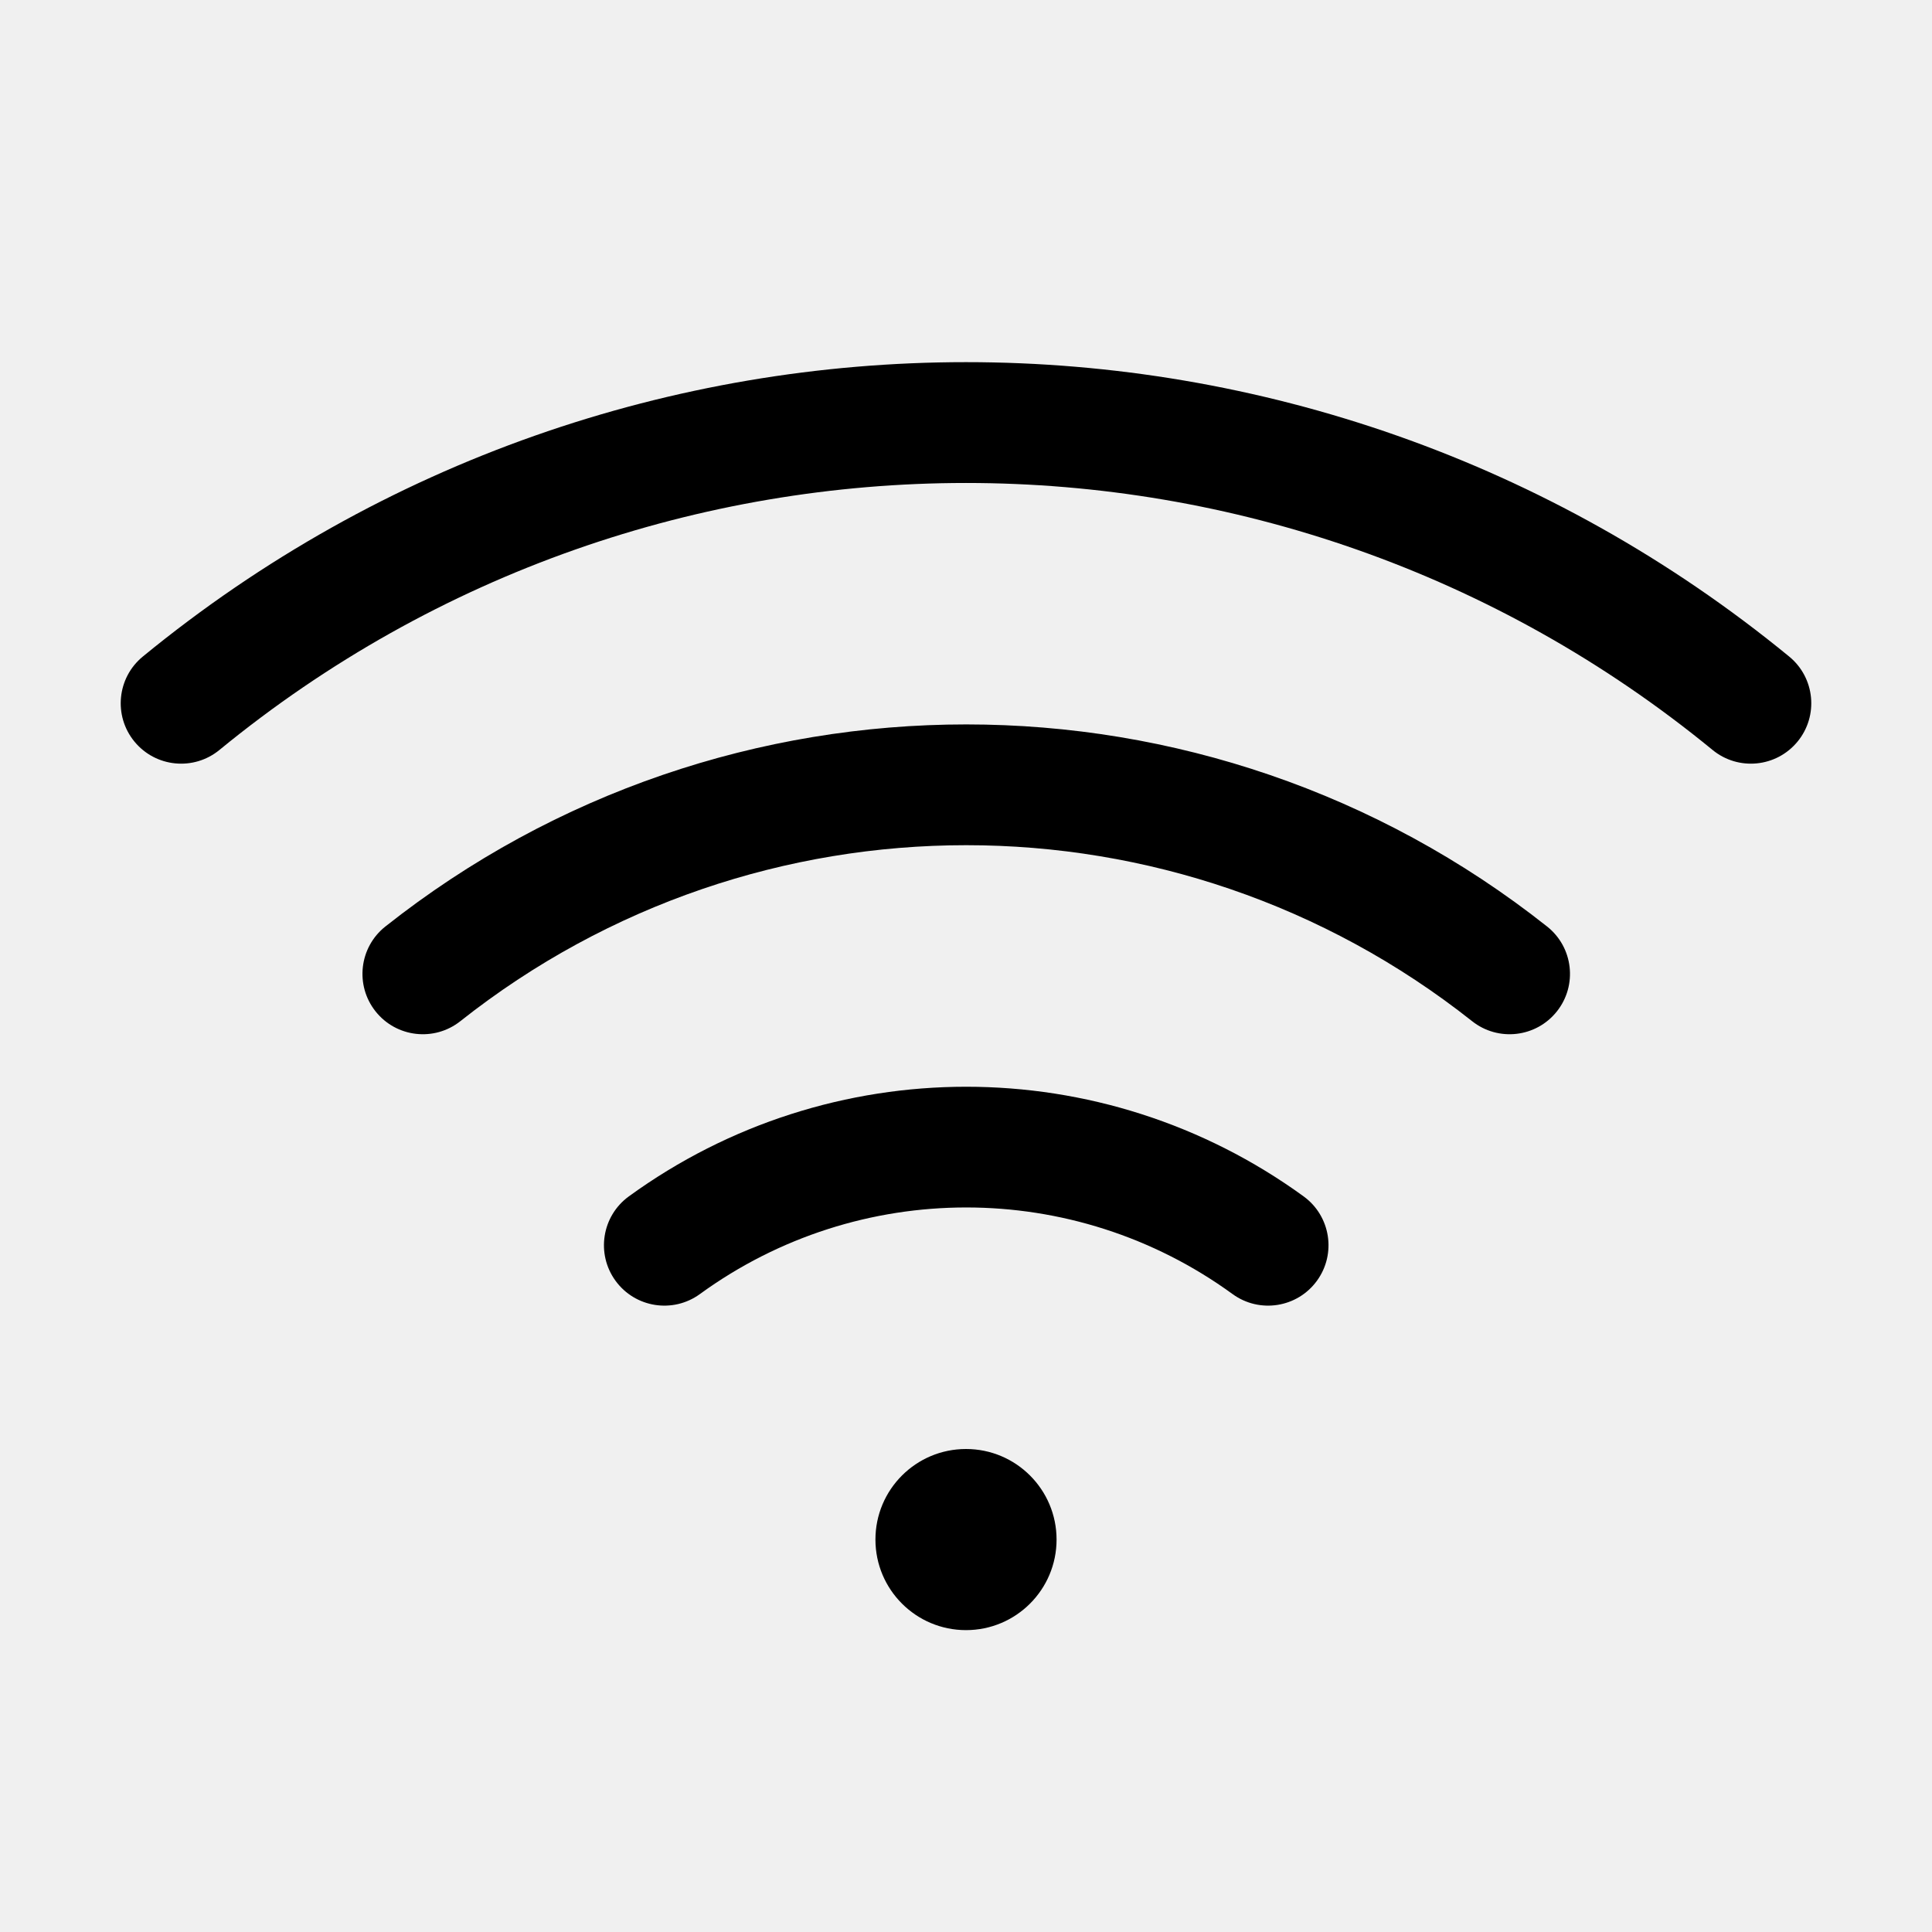
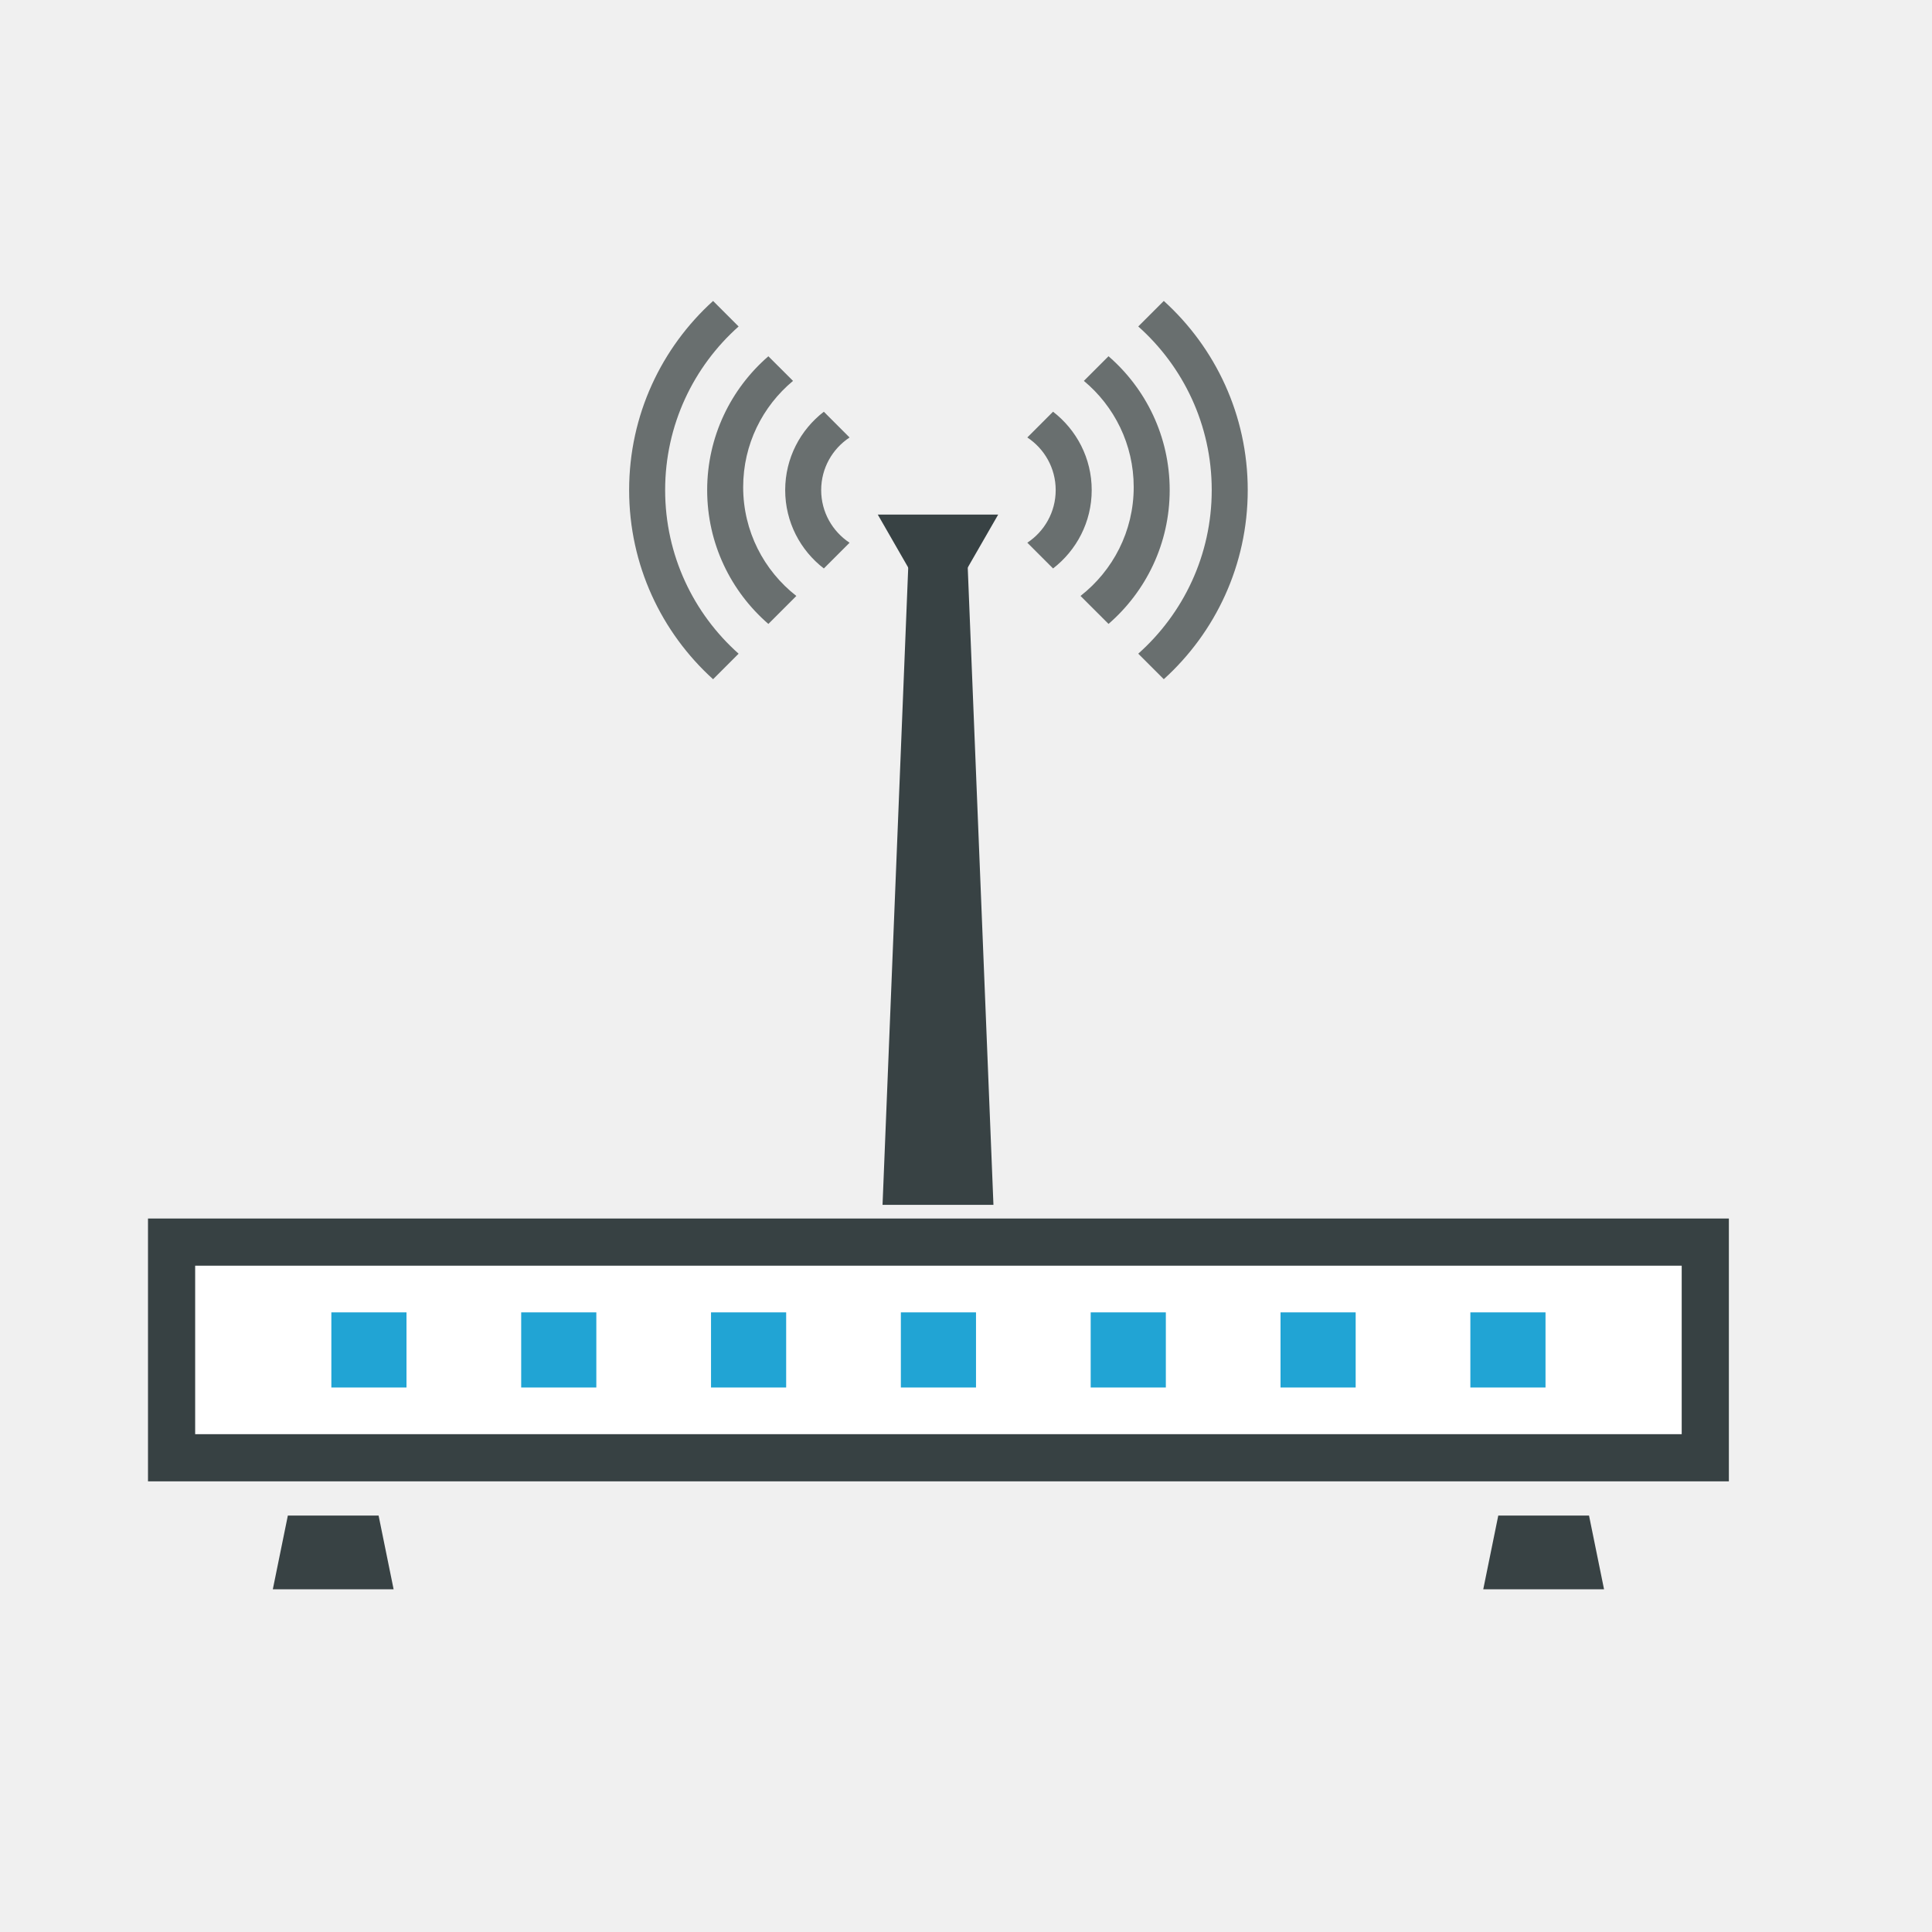
- <svg xmlns="http://www.w3.org/2000/svg" viewBox="0 0 256 256" width="256" height="256">
-   <path fill="currentColor" d="M140 204a12 12 0 1 1-12-12a12 12 0 0 1 12 12m97.08-117a172 172 0 0 0-218.16 0a8 8 0 0 0 10.16 12.37a156 156 0 0 1 197.84 0A8 8 0 0 0 237.08 87M205 122.77a124 124 0 0 0-153.94 0A8 8 0 0 0 61 135.31a108 108 0 0 1 134.06 0a8 8 0 0 0 11.24-1.3a8 8 0 0 0-1.3-11.24m-32.26 35.76a76.05 76.05 0 0 0-89.42 0a8 8 0 0 0 9.42 12.94a60 60 0 0 1 70.58 0a8 8 0 1 0 9.42-12.94" />
+ <svg xmlns="http://www.w3.org/2000/svg" viewBox="0 0 1024 1024" version="1.1">
+   <path d="M208.625 842.363h-64.026l7.97-39.095h48.091zM850.179 842.363h-64.026l7.965-39.095h48.097z" fill="#384244" />
+   <path d="M90.941 658.342h812.897v114.303H90.941z" fill="#FFFFFF" />
+   <path d="M891.338 670.842v89.303H103.441v-89.303h787.897m25-25H78.441v139.303h837.897V645.842z" fill="#374143" />
+   <path d="M175.624 695.582h39.824v39.824h-39.824zM276.242 695.582h39.824v39.824h-39.824zM376.855 695.582h39.829v39.824h-39.829zM477.473 695.582h39.829v39.824h-39.829zM578.086 695.582h39.834v39.824h-39.834zM678.708 695.582h39.824v39.824h-39.824zM779.321 695.582h39.834v39.824h-39.834z" fill="#21A4D4" />
+   <path d="M578.627 259.756c0-16.927-8.057-31.946-20.487-41.542l-13.642 13.648c9.051 5.975 15.04 16.226 15.04 27.893 0 11.67-5.989 21.912-15.04 27.893l13.642 13.646c12.43-9.593 20.487-24.61 20.487-41.538zM661.325 259.756c0-39.765-17.173-75.512-44.492-100.253l-13.532 13.529c23.886 21.274 38.939 52.23 38.939 86.724 0 34.489-15.054 65.448-38.939 86.708l13.532 13.527c27.319-24.733 44.492-60.474 44.492-100.235z" fill="#696F6F" />
+   <path d="M619.96 259.756c0-28.34-12.568-53.734-32.423-70.941l-13.068 13.066c16.135 13.408 26.42 33.652 26.42 56.291 0 23.445-11.046 44.292-28.19 57.685l14.839 14.833c19.853-17.202 32.422-42.584 32.422-70.934z" fill="#696F6F" />
+   <path d="M416.166 259.768c0 16.922 8.038 31.942 20.488 41.528l13.637-13.632c-9.061-5.984-15.049-16.237-15.049-27.896 0-11.666 5.989-21.93 15.049-27.893l-13.637-13.648c-12.45 9.594-20.488 24.603-20.488 41.541zM333.454 259.768c0 39.753 17.168 75.497 44.493 100.237l13.531-13.531c-23.885-21.256-38.939-52.219-38.939-86.706 0-34.505 15.054-65.461 38.939-86.729l-13.531-13.525c-27.325 24.748-44.493 60.489-44.493 100.254z" fill="#696F6F" />
+   <path d="M374.815 259.768c0 28.338 12.573 53.72 32.437 70.932l14.829-14.832c-17.149-13.403-28.187-34.25-28.187-57.691 0-22.636 10.271-42.869 26.421-56.295l-13.064-13.05c-19.864 17.207-32.436 42.598-32.436 70.936z" fill="#696F6F" />
+   <path d="M526.546 638.607h-58.781l13.674-339.345h31.419z" fill="#384244" />
+   <path d="M512.445 301.633h-30.602l-16.595-28.883h63.806z" fill="#384244" />
</svg>
